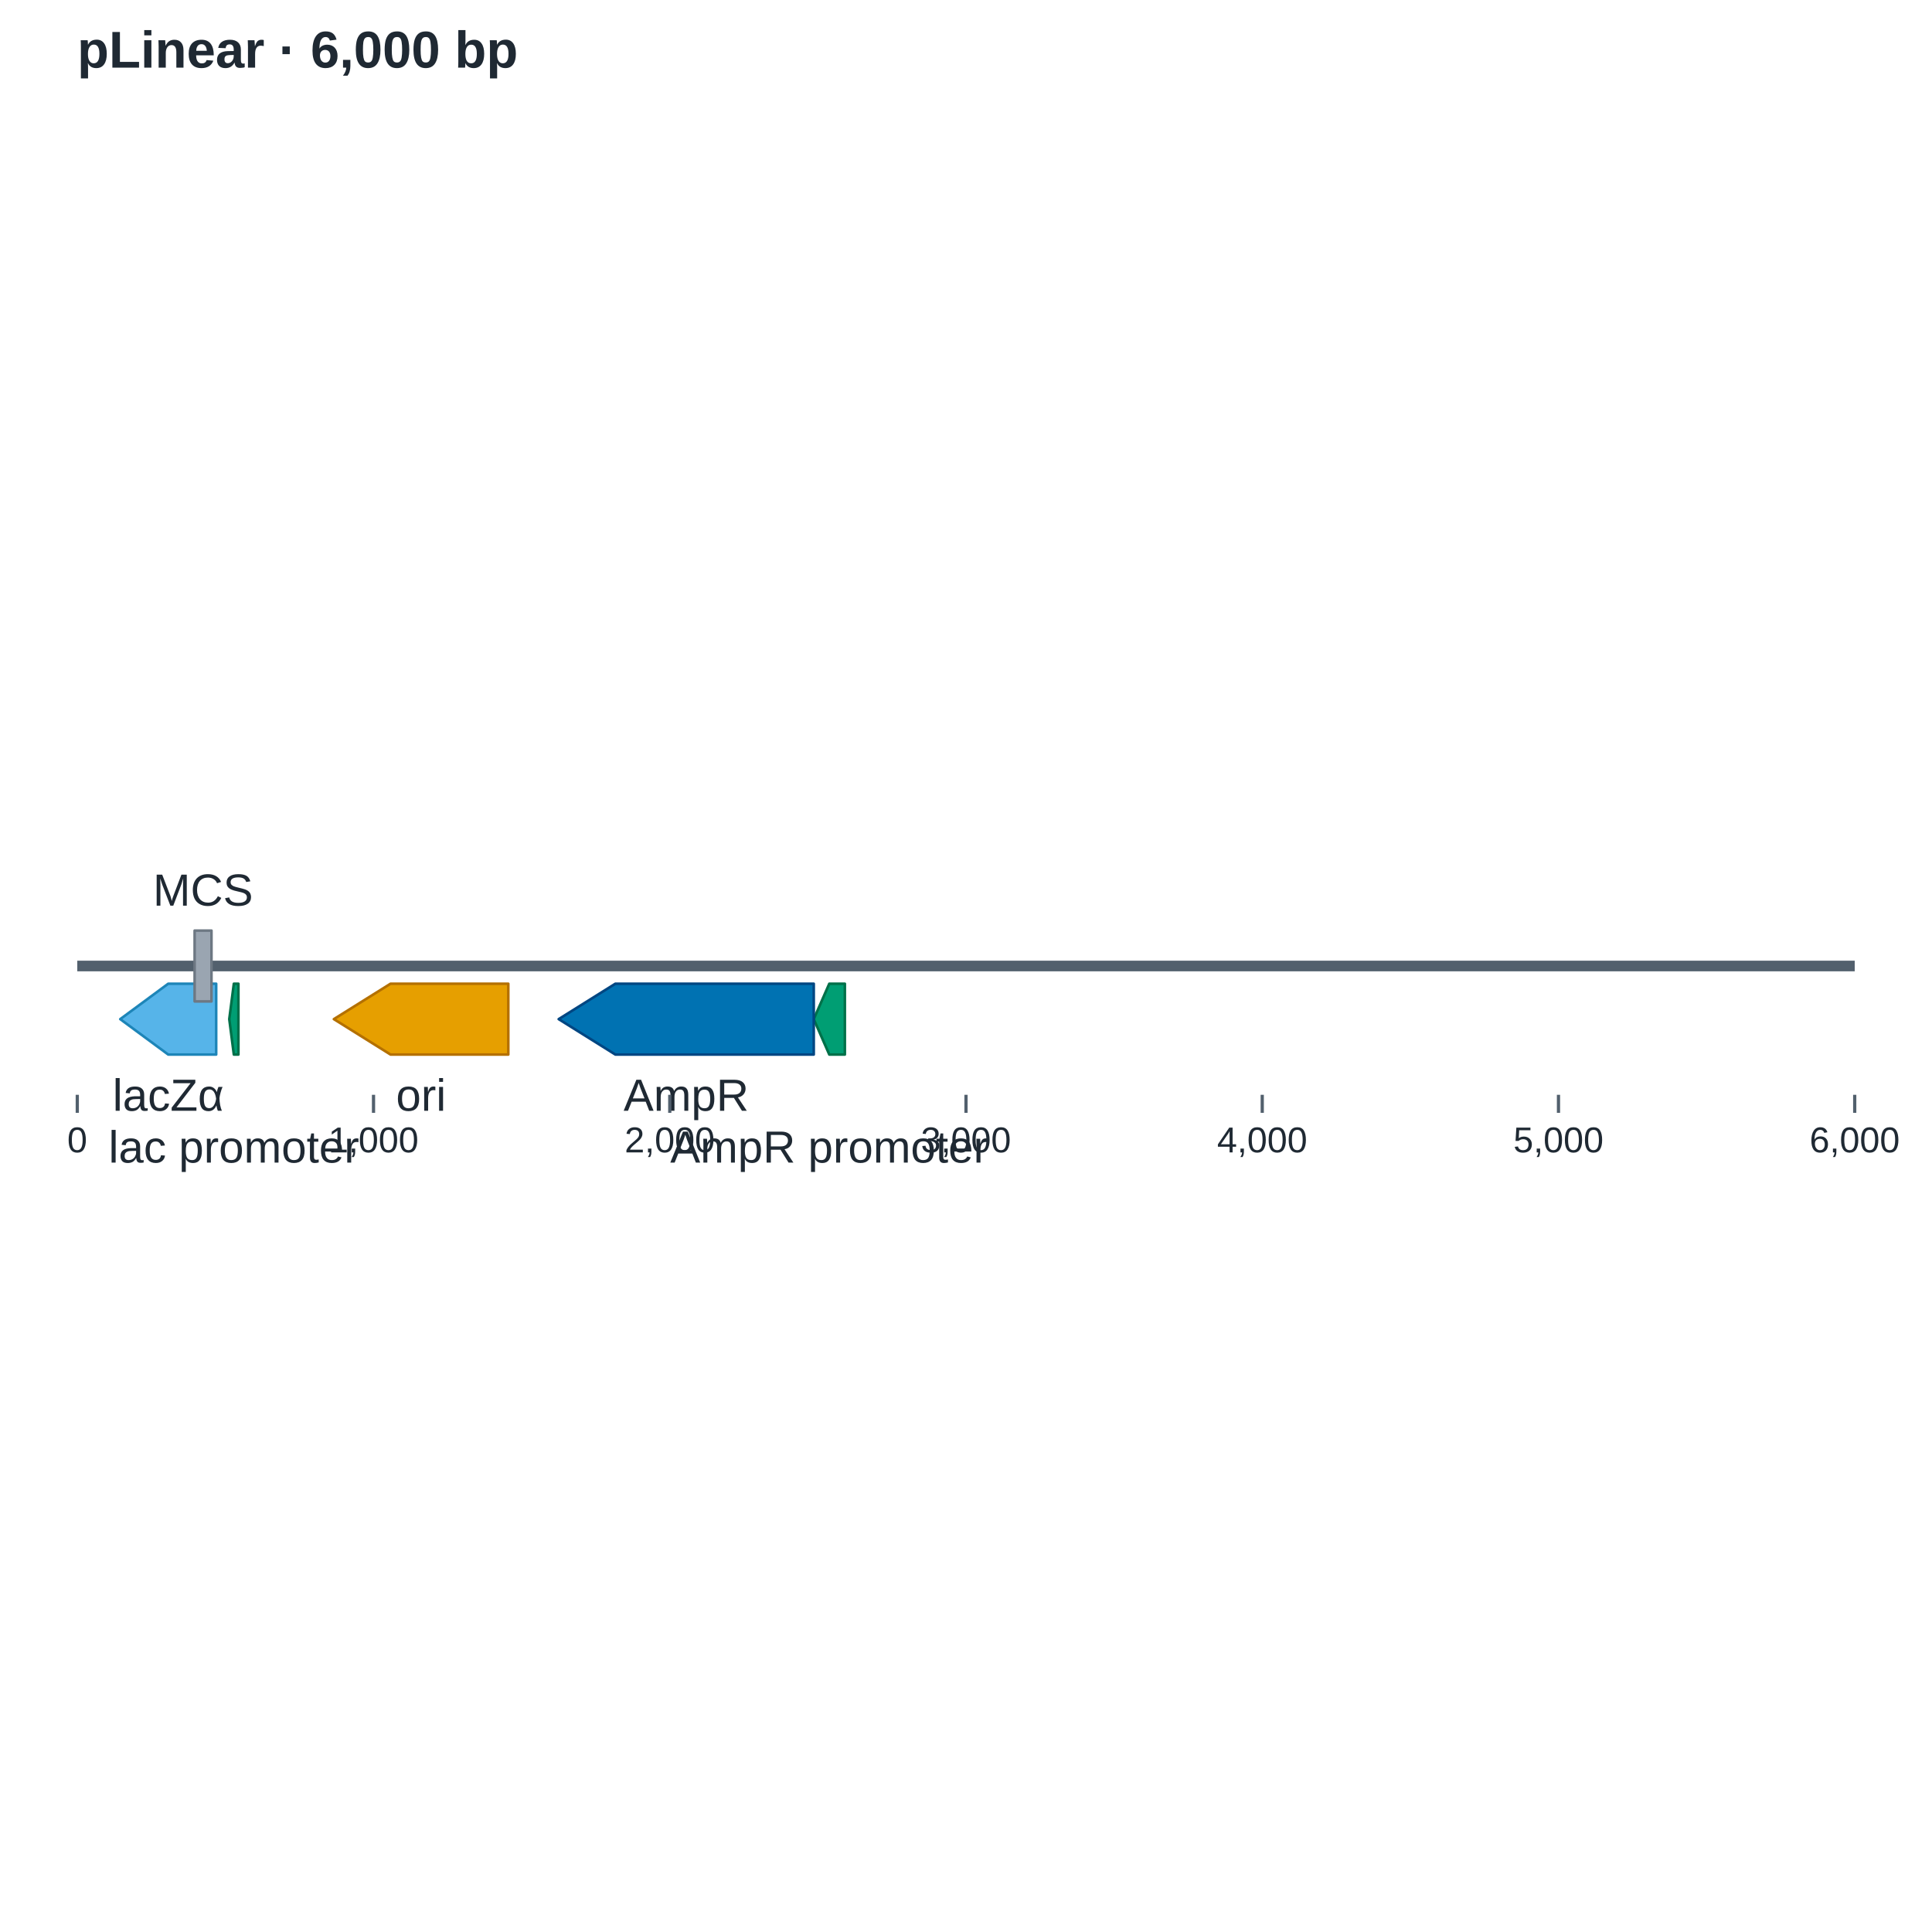
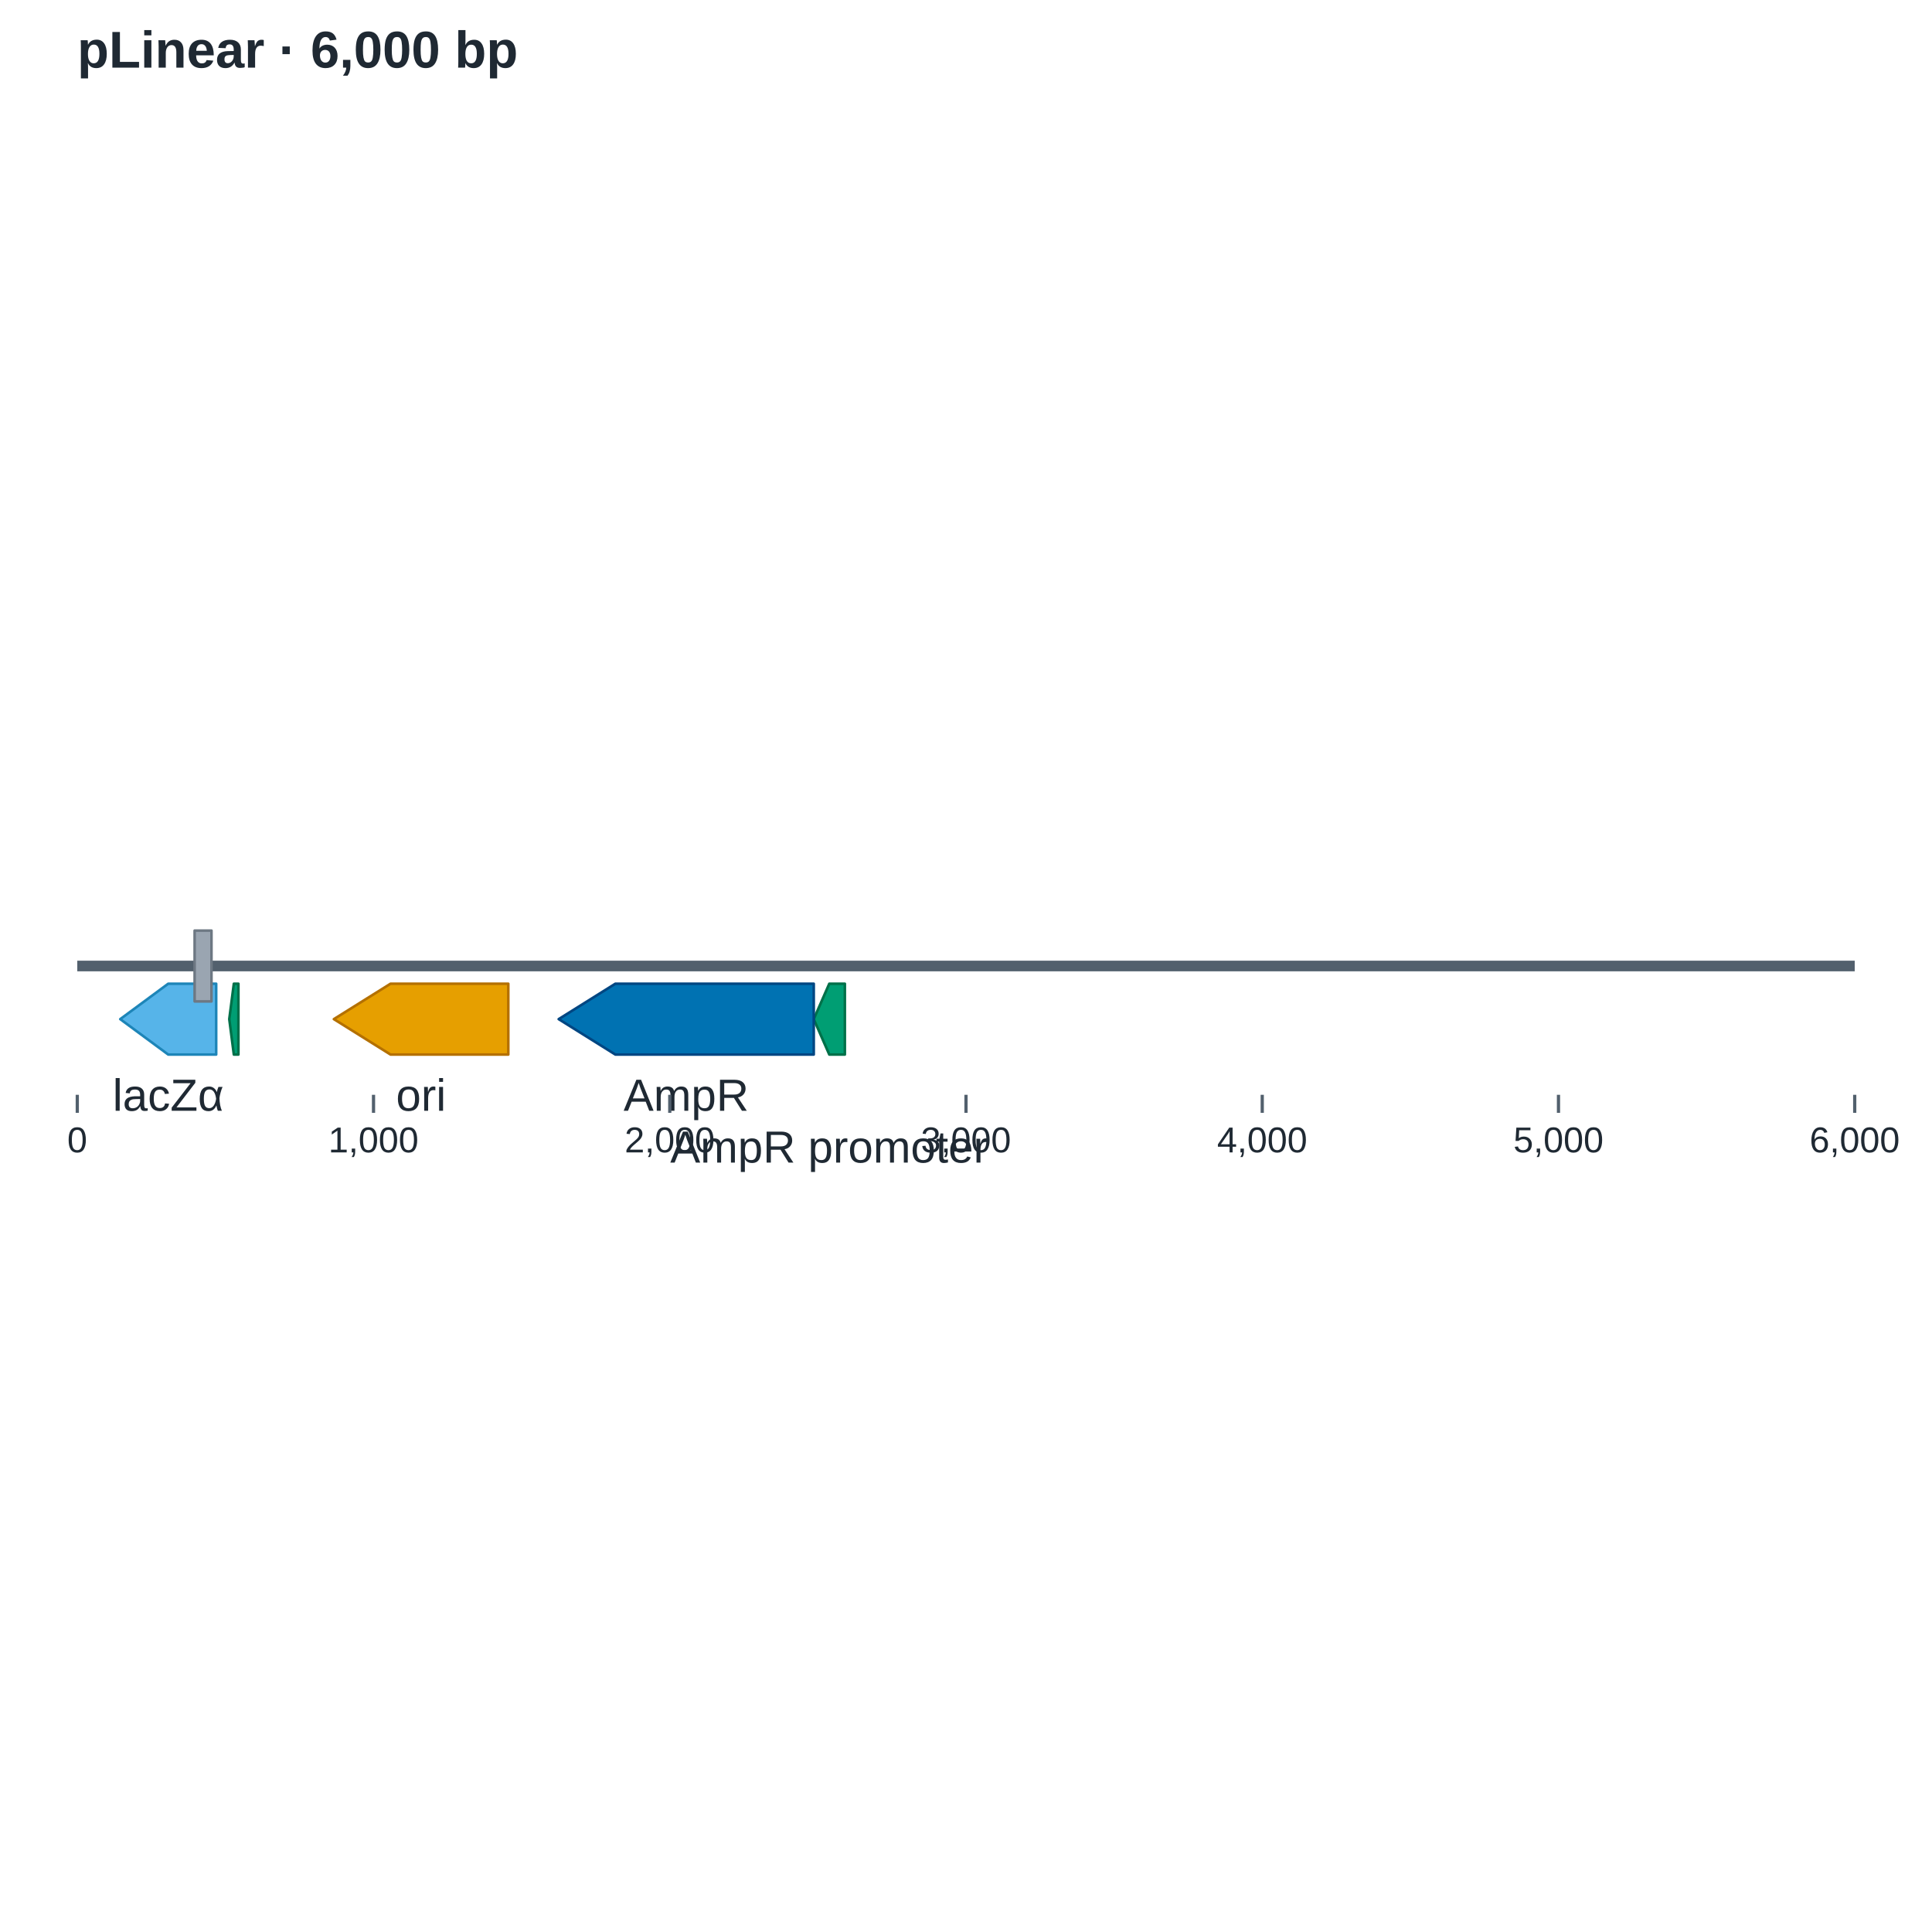
<svg xmlns="http://www.w3.org/2000/svg" viewBox="0 0 300 300">
  <path d="M12 150L288 150" fill="none" stroke="#52606d" stroke-width="1.65" />
  <g transform="translate(17.49 166.55)">
    <text xml:space="preserve">
      <tspan x="0" y="5.93" font-family="Arimo" font-size="7" fill="#1f2933">lacZα</tspan>
-     </text>
-   </g>
-   <g transform="translate(23.75 134.7)">
-     <text xml:space="preserve">
-       <tspan x="0" y="5.93" font-family="Arimo" font-size="7" fill="#1f2933">MCS</tspan>
-     </text>
-   </g>
-   <g transform="translate(16.86 174.6)">
-     <text xml:space="preserve">
-       <tspan x="0" y="5.93" font-family="Arimo" font-size="7" fill="#1f2933">lac promoter</tspan>
    </text>
  </g>
  <g transform="translate(61.49 166.55)">
    <text xml:space="preserve">
      <tspan x="0" y="5.93" font-family="Arimo" font-size="7" fill="#1f2933">ori</tspan>
    </text>
  </g>
  <g transform="translate(96.83 166.55)">
    <text xml:space="preserve">
      <tspan x="0" y="5.93" font-family="Arimo" font-size="7" fill="#1f2933">AmpR</tspan>
    </text>
  </g>
  <g transform="translate(104.07 174.6)">
    <text xml:space="preserve">
      <tspan x="0" y="5.93" font-family="Arimo" font-size="7" fill="#1f2933">AmpR promoter</tspan>
    </text>
  </g>
  <path d="M26.12 152.75L33.57 152.75L33.57 163.75L26.12 163.75L18.67 158.25Z" fill="#56b4e9" stroke="#1d85b8" stroke-width="0.4" stroke-linejoin="round" />
  <path d="M30.22 144.5L32.84 144.5L32.84 155.5L30.22 155.5Z" fill="#9aa5b1" stroke="#6d7883" stroke-width="0.4" stroke-linejoin="round" />
  <path d="M36.31 152.75L37.02 152.75L37.02 163.75L36.31 163.75L35.6 158.25ZM128.77 152.75L131.19 152.75L131.19 163.75L128.77 163.75L126.36 158.25Z" fill="#009e73" stroke="#007049" stroke-width="0.4" stroke-linejoin="round" />
  <path d="M60.64 152.75L78.93 152.75L78.93 163.75L60.64 163.75L51.84 158.25Z" fill="#e69f00" stroke="#b47000" stroke-width="0.4" stroke-linejoin="round" />
  <path d="M95.55 152.75L126.36 152.75L126.36 163.75L95.55 163.75L86.75 158.25Z" fill="#0072b2" stroke="#004682" stroke-width="0.4" stroke-linejoin="round" />
  <g transform="translate(10.44 174.2)">
    <text xml:space="preserve">
      <tspan x="0" y="4.74" font-family="Arimo" font-size="5.6" fill="#1f2933">0</tspan>
    </text>
  </g>
  <g transform="translate(50.99 174.2)">
    <text xml:space="preserve">
      <tspan x="0" y="4.74" font-family="Arimo" font-size="5.6" fill="#1f2933">1,000</tspan>
    </text>
  </g>
  <g transform="translate(96.99 174.2)">
    <text xml:space="preserve">
      <tspan x="0" y="4.74" font-family="Arimo" font-size="5.6" fill="#1f2933">2,000</tspan>
    </text>
  </g>
  <g transform="translate(142.99 174.2)">
    <text xml:space="preserve">
      <tspan x="0" y="4.74" font-family="Arimo" font-size="5.6" fill="#1f2933">3,000</tspan>
    </text>
  </g>
  <g transform="translate(188.99 174.2)">
    <text xml:space="preserve">
      <tspan x="0" y="4.74" font-family="Arimo" font-size="5.6" fill="#1f2933">4,000</tspan>
    </text>
  </g>
  <g transform="translate(234.99 174.2)">
    <text xml:space="preserve">
      <tspan x="0" y="4.74" font-family="Arimo" font-size="5.6" fill="#1f2933">5,000</tspan>
    </text>
  </g>
  <g transform="translate(280.99 174.2)">
    <text xml:space="preserve">
      <tspan x="0" y="4.74" font-family="Arimo" font-size="5.6" fill="#1f2933">6,000</tspan>
    </text>
  </g>
  <path d="M12 170L12 172.8M58 170L58 172.8M104 170L104 172.8M150 170L150 172.8M196 170L196 172.8M242 170L242 172.8M288 170L288 172.8" fill="none" stroke="#52606d" stroke-width="0.5" />
  <g transform="translate(12 3.68)">
    <text xml:space="preserve">
      <tspan x="0" y="6.82" font-family="Arimo" font-size="8.05" font-weight="bold" fill="#1f2933">pLinear · 6,000 bp</tspan>
    </text>
  </g>
</svg>
